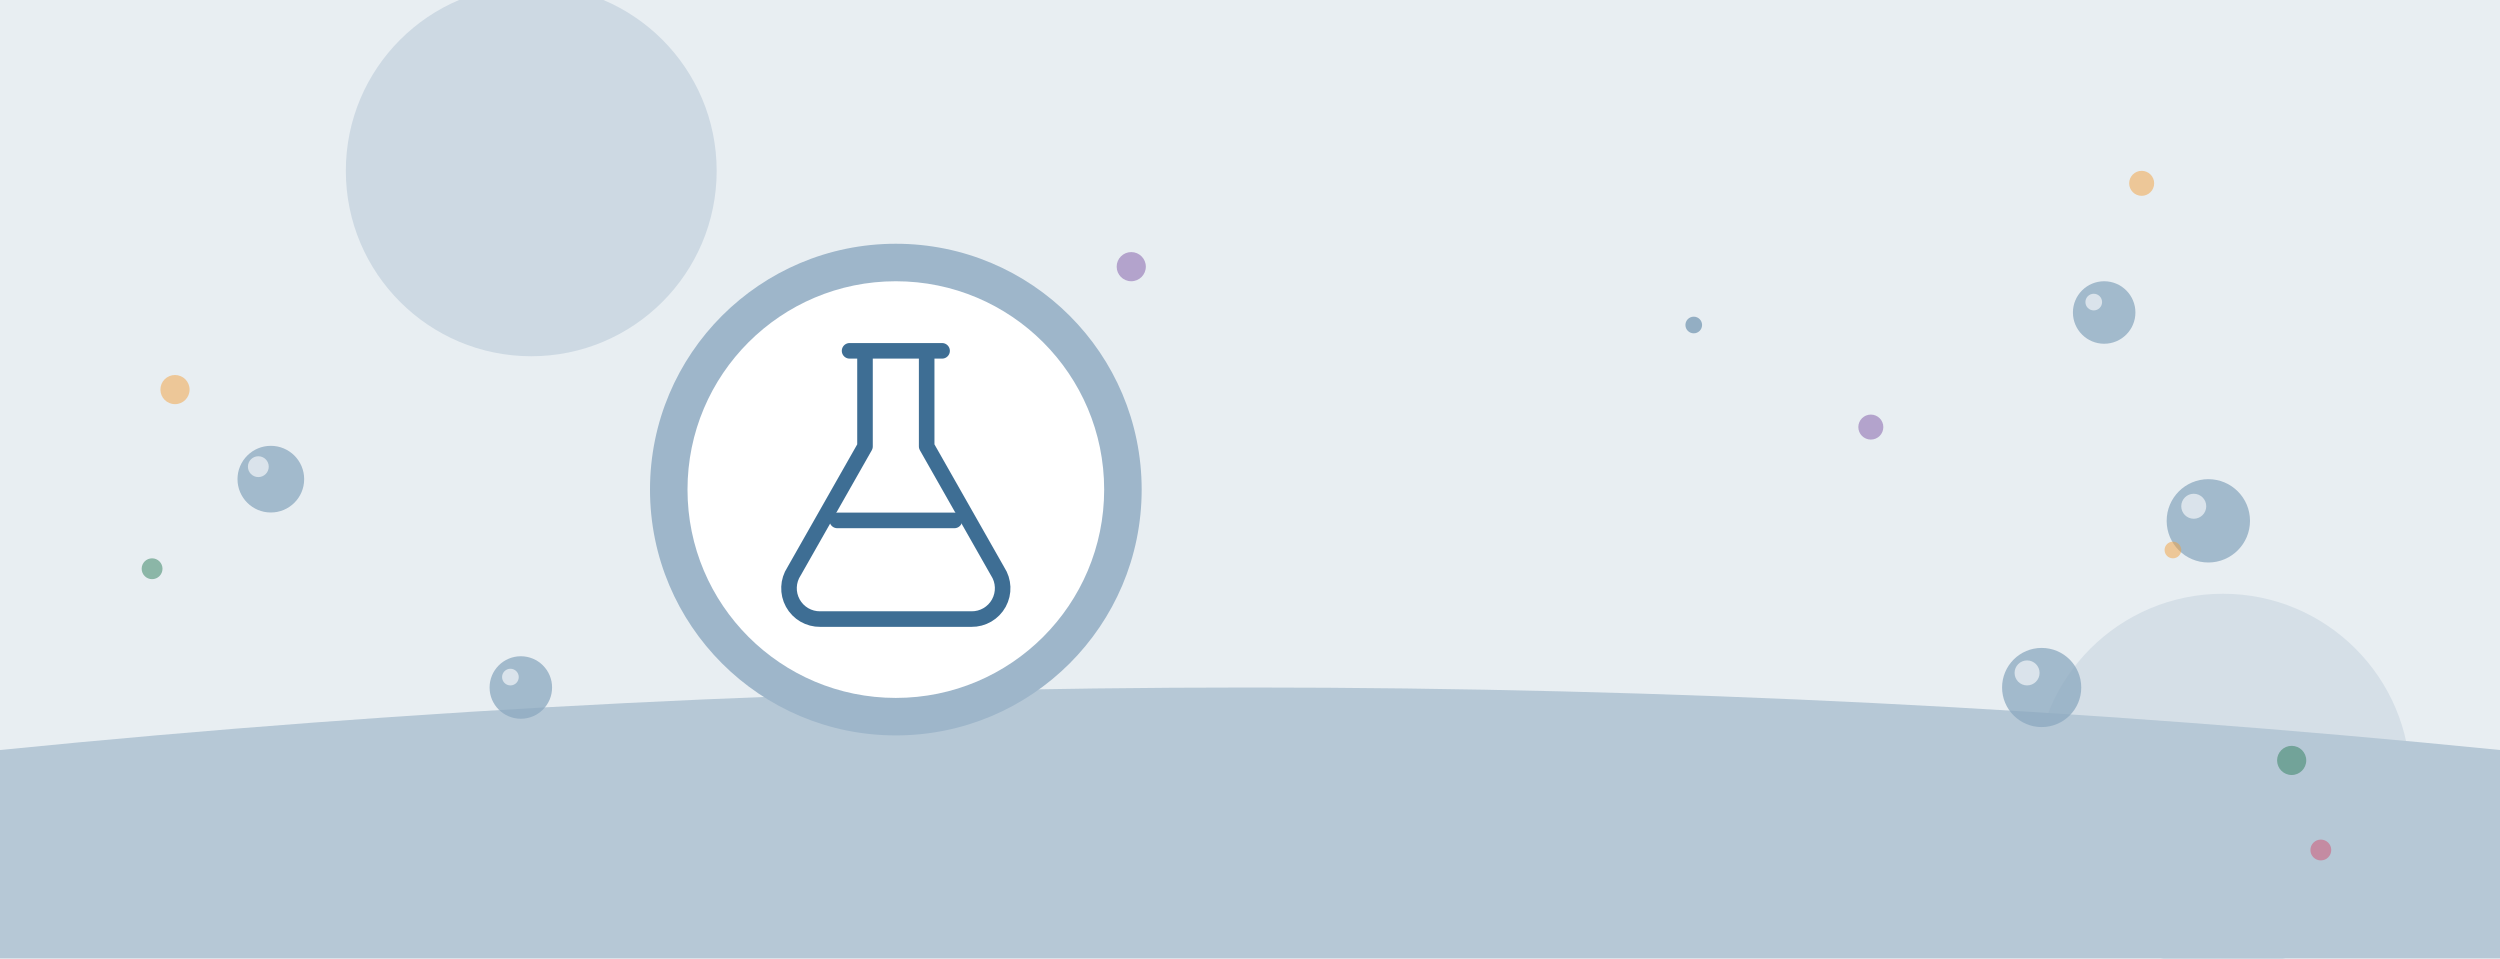
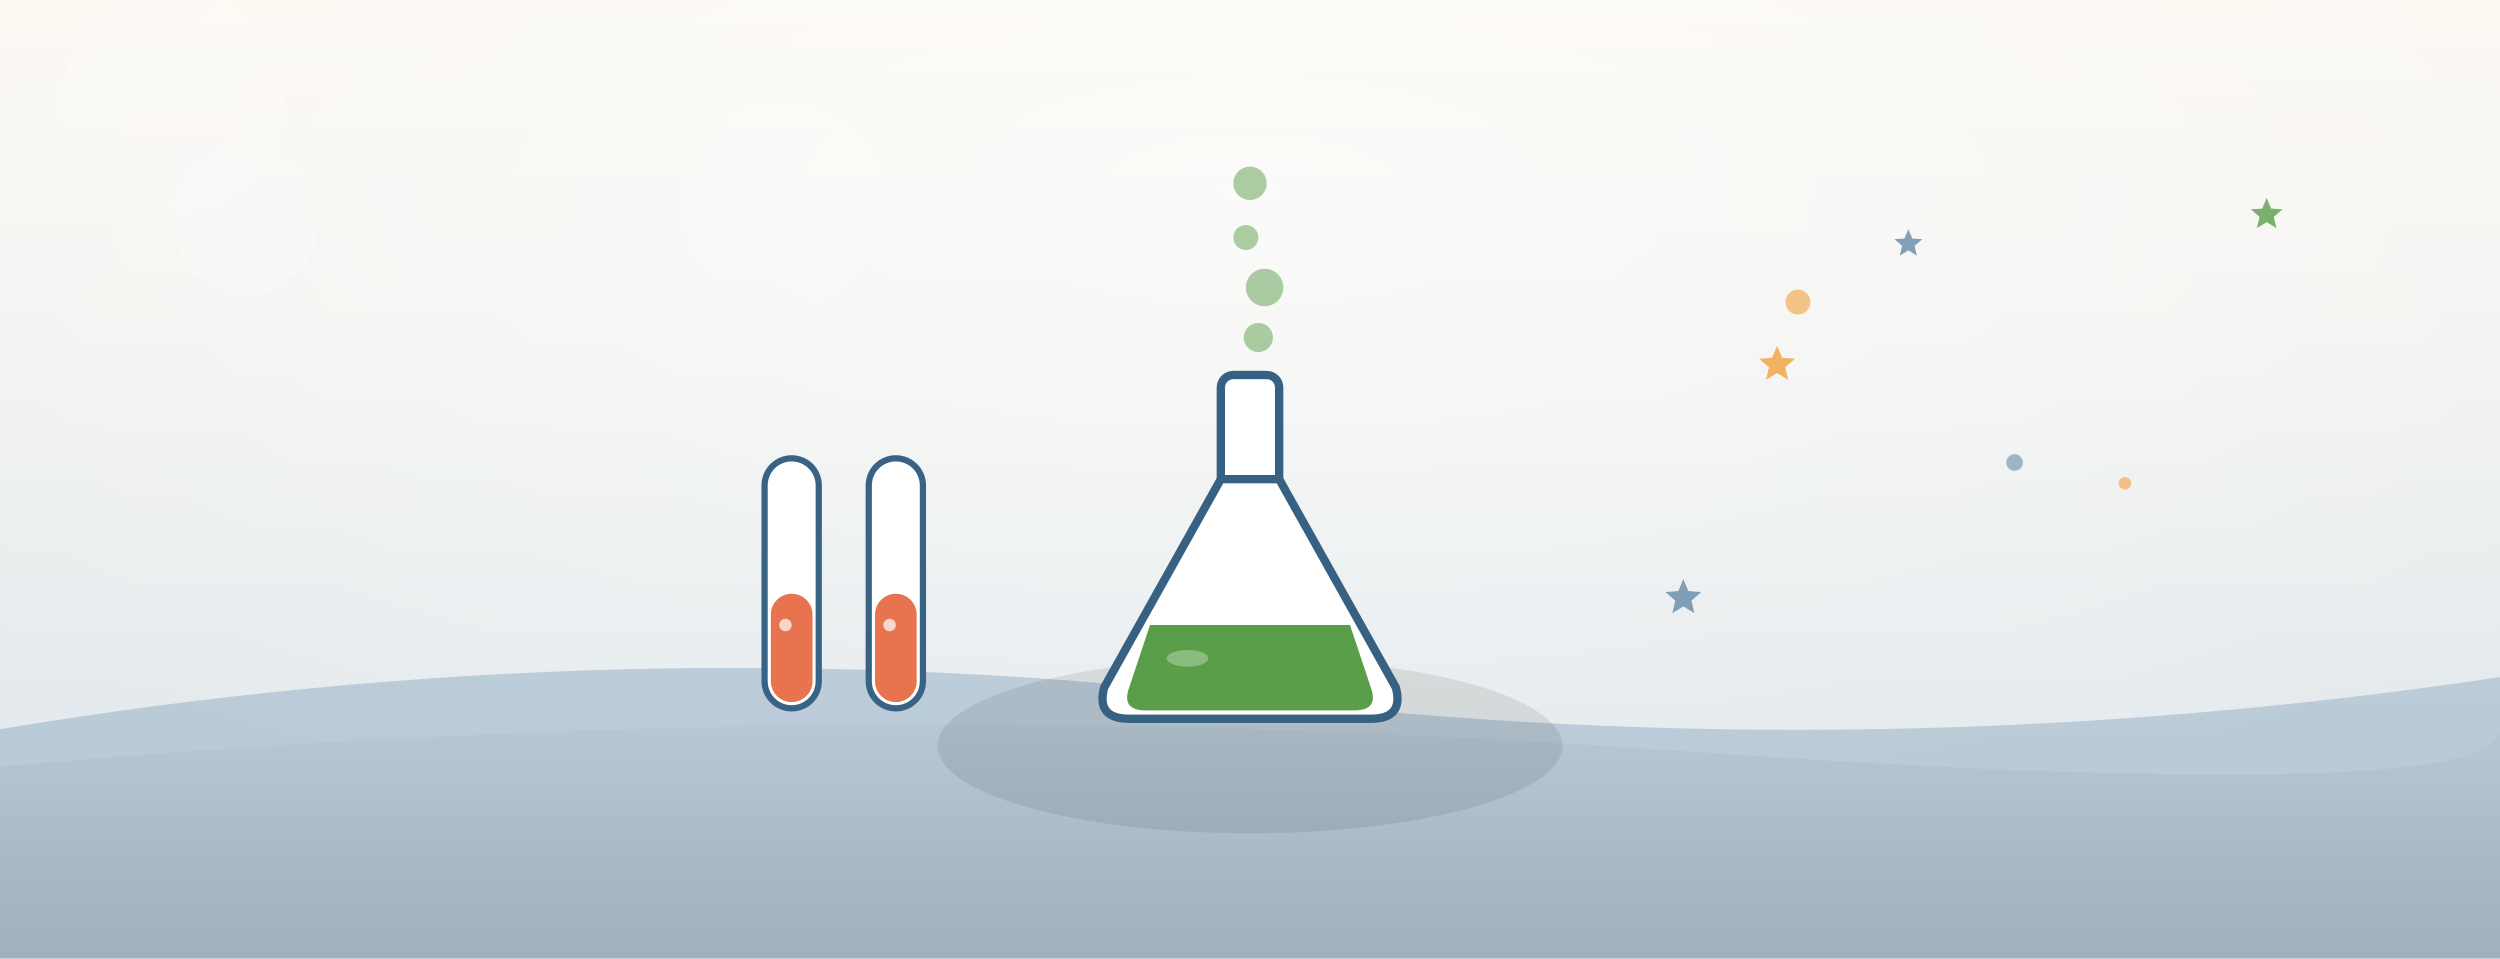
<svg xmlns="http://www.w3.org/2000/svg" viewBox="0 0 1200 460">
-   <rect width="1200" height="460" rx="0" fill="#e8eef2" />
-   <circle cx="255" cy="82" r="89" fill="#cdd9e3" />
-   <circle cx="1067" cy="375" r="90" fill="#d5dfe7" />
-   <path d="M0 460 L0 360 Q 600.0 300 1200 360 L1200 460 Z" fill="#b6c8d6" />
-   <circle cx="1060" cy="250" r="20" fill="#8ba8bf" opacity=".75" />
-   <circle cx="1053" cy="243" r="6" fill="#fff" opacity=".6" />
-   <circle cx="980" cy="330" r="19" fill="#8ba8bf" opacity=".75" />
-   <circle cx="973" cy="323" r="6" fill="#fff" opacity=".6" />
-   <circle cx="1010" cy="150" r="15" fill="#8ba8bf" opacity=".75" />
-   <circle cx="1005" cy="145" r="4" fill="#fff" opacity=".6" />
-   <circle cx="130" cy="230" r="16" fill="#8ba8bf" opacity=".75" />
-   <circle cx="124" cy="224" r="5" fill="#fff" opacity=".6" />
-   <circle cx="250" cy="330" r="15" fill="#8ba8bf" opacity=".75" />
-   <circle cx="245" cy="325" r="4" fill="#fff" opacity=".6" />
-   <circle cx="813" cy="156" r="4" fill="#3E6E94" opacity=".5" />
-   <circle cx="1043" cy="264" r="4" fill="#F2A03D" opacity=".5" />
-   <circle cx="84" cy="187" r="7" fill="#F2A03D" opacity=".5" />
-   <circle cx="1100" cy="365" r="7" fill="#2E7D5B" opacity=".5" />
-   <circle cx="1028" cy="88" r="6" fill="#F2A03D" opacity=".5" />
-   <circle cx="480" cy="143" r="5" fill="#E8744F" opacity=".5" />
-   <circle cx="898" cy="205" r="6" fill="#7E57A6" opacity=".5" />
-   <circle cx="543" cy="128" r="7" fill="#7E57A6" opacity=".5" />
-   <circle cx="73" cy="273" r="5" fill="#2E7D5B" opacity=".5" />
-   <circle cx="1114" cy="408" r="5" fill="#D24D6E" opacity=".5" />
-   <circle cx="430" cy="235" r="118" fill="#9eb6ca" />
-   <circle cx="430" cy="235" r="100" fill="#fff" />
-   <g transform="translate(341.2 146.2) scale(7.4)" fill="none" stroke="#3E6E94" stroke-width="1.01" stroke-linecap="round" stroke-linejoin="round" color="#3E6E94">
-     <path d="M9 3h6M10 3v6.2L5.4 17.3A2 2 0 0 0 7.1 20.4h9.8a2 2 0 0 0 1.7-3.1L14 9.2V3" />
-     <path d="M8.2 14h7.6" />
-   </g>
+   <defs>
+     <linearGradient id="sky" x1="0" y1="0" x2="0" y2="1">
+       <stop offset="0" stop-color="#FCF8F1" />
+       <stop offset="1" stop-color="#dce5ec" />
+     </linearGradient>
+     <linearGradient id="grd" x1="0" y1="0" x2="0" y2="1">
+       <stop offset="0" stop-color="#b6c8d6" />
+       <stop offset="1" stop-color="#a0b0bc" />
+     </linearGradient>
+     <radialGradient id="glow" cx="0.5" cy="0.2" r="0.7">
+       <stop offset="0" stop-color="#ffffff" stop-opacity="0.6" />
+       <stop offset="1" stop-color="#ffffff" stop-opacity="0" />
+     </radialGradient>
+   </defs>
+   <rect width="1200" height="460" fill="url(#sky)" />
+   <rect width="1200" height="460" fill="url(#glow)" />
+   <circle cx="118" cy="107" r="35" fill="#ffffff" opacity="0.18" />
+   <circle cx="376" cy="98" r="48" fill="#ffffff" opacity="0.18" />
+   <circle cx="83" cy="48" r="53" fill="#ffffff" opacity="0.18" />
+   <path d="M0 350 Q300 300 600 335 T1200 325 L1200 460 L0 460 Z" fill="#9eb6ca" opacity=".6" />
+   <path d="M0 368 Q400 332 800 360 T1200 350 L1200 460 L0 460 Z" fill="url(#grd)" />
+   <ellipse cx="600" cy="358" rx="150" ry="42" fill="#1b1a18" opacity="0.10" />
+   <rect x="367" y="220" width="26" height="120" rx="13" fill="#ffffff" stroke="#386385" stroke-width="3" />
+   <rect x="370" y="285" width="20" height="52" rx="10" fill="#E8744F" />
+   <circle cx="377" cy="300" r="3" fill="#ffffff" opacity=".7" />
+   <rect x="417" y="220" width="26" height="120" rx="13" fill="#ffffff" stroke="#386385" stroke-width="3" />
+   <rect x="420" y="285" width="20" height="52" rx="10" fill="#E8744F" />
+   <circle cx="427" cy="300" r="3" fill="#ffffff" opacity=".7" />
+   <rect x="586" y="180" width="28" height="55" rx="6" fill="#ffffff" stroke="#376182" stroke-width="4" />
+   <path d="M586 230 L530 330 Q526 345 542 345 L658 345 Q674 345 670 330 L614 230 Z" fill="#ffffff" stroke="#376182" stroke-width="4" />
+   <path d="M552 300 L542 330 Q538 341 550 341 L650 341 Q662 341 658 330 L648 300 Z" fill="#5B9E4A" />
+   <ellipse cx="570" cy="316" rx="10" ry="4" fill="#ffffff" opacity=".3" />
+   <circle cx="604" cy="162" r="7" fill="#5B9E4A" opacity="0.5" />
+   <circle cx="607" cy="138" r="9" fill="#5B9E4A" opacity="0.5" />
+   <circle cx="598" cy="114" r="6" fill="#5B9E4A" opacity="0.5" />
+   <circle cx="600" cy="88" r="8" fill="#5B9E4A" opacity="0.5" />
+   <polygon points="916.0,110.0 917.9,114.5 922.7,114.8 919.0,118.0 920.1,122.7 916.0,120.2 911.9,122.7 913.0,118.0 909.3,114.8 914.1,114.5" fill="#658ba9" opacity="0.8" />
+   <polygon points="1088.0,95.0 1090.1,100.1 1095.6,100.5 1091.4,104.1 1092.7,109.5 1088.0,106.6 1083.3,109.5 1084.6,104.1 1080.4,100.5 1085.9,100.1" fill="#5B9E4A" opacity="0.8" />
+   <polygon points="853.0,166.0 855.4,171.7 861.6,172.2 856.9,176.3 858.3,182.3 853.0,179.1 847.7,182.3 849.1,176.3 844.4,172.2 850.6,171.7" fill="#F2A03D" opacity="0.8" />
+   <circle cx="1020" cy="232" r="3" fill="#F2A03D" opacity="0.6" />
+   <polygon points="808.0,278.0 810.4,283.7 816.6,284.2 811.9,288.3 813.3,294.3 808.0,291.1 802.7,294.3 804.1,288.3 799.4,284.2 805.6,283.7" fill="#658ba9" opacity="0.8" />
+   <circle cx="863" cy="145" r="6" fill="#F2A03D" opacity="0.6" />
+   <circle cx="967" cy="222" r="4" fill="#658ba9" opacity="0.6" />
</svg>
